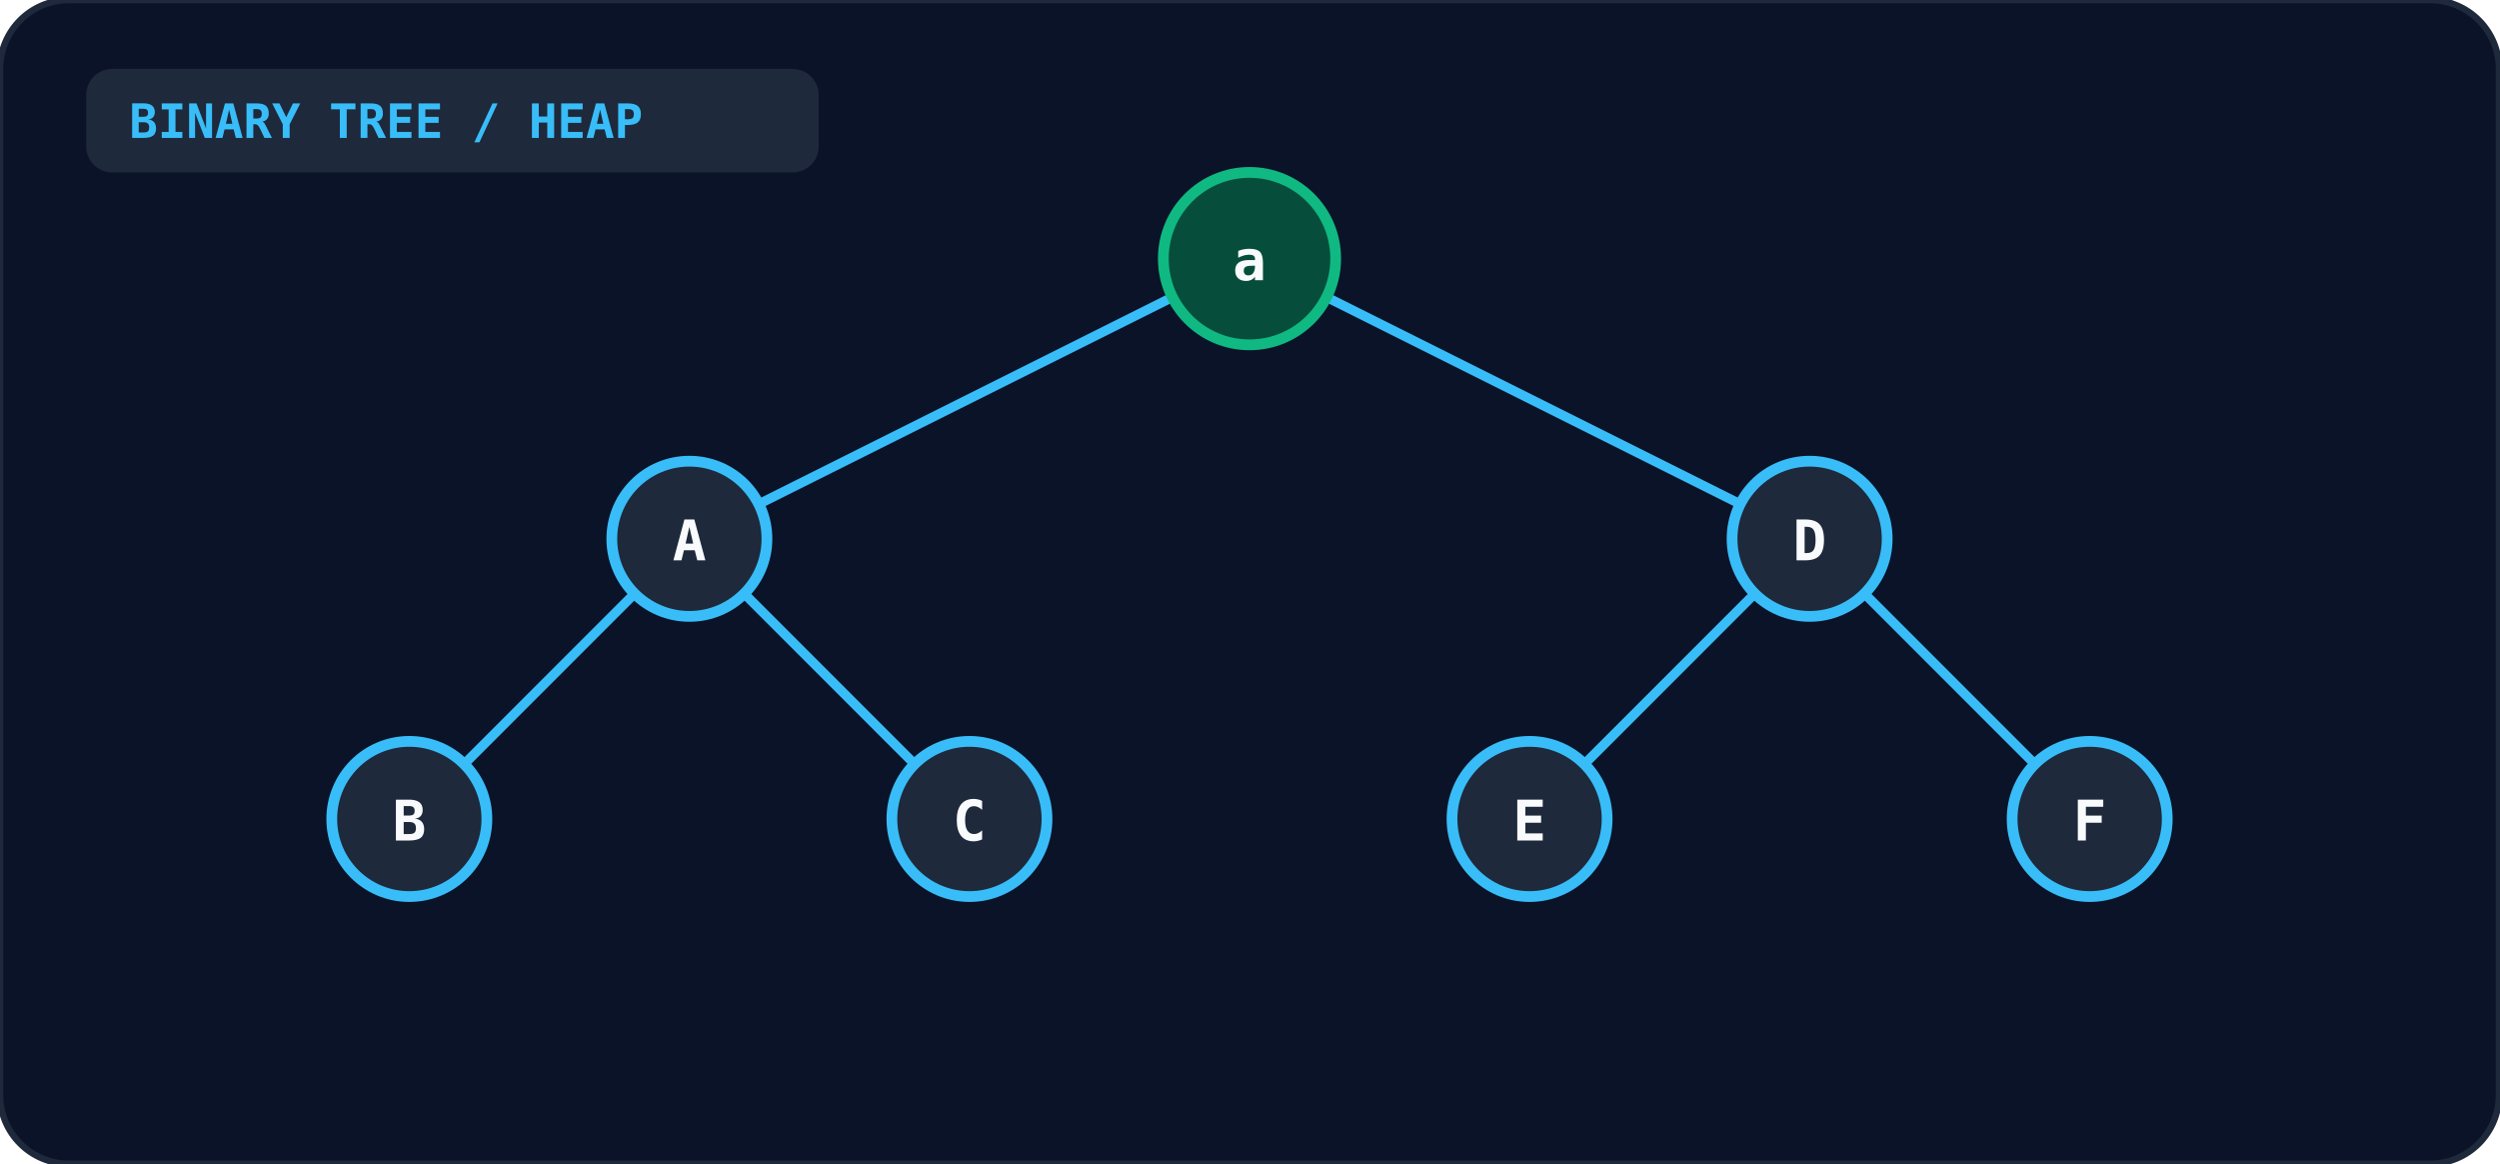
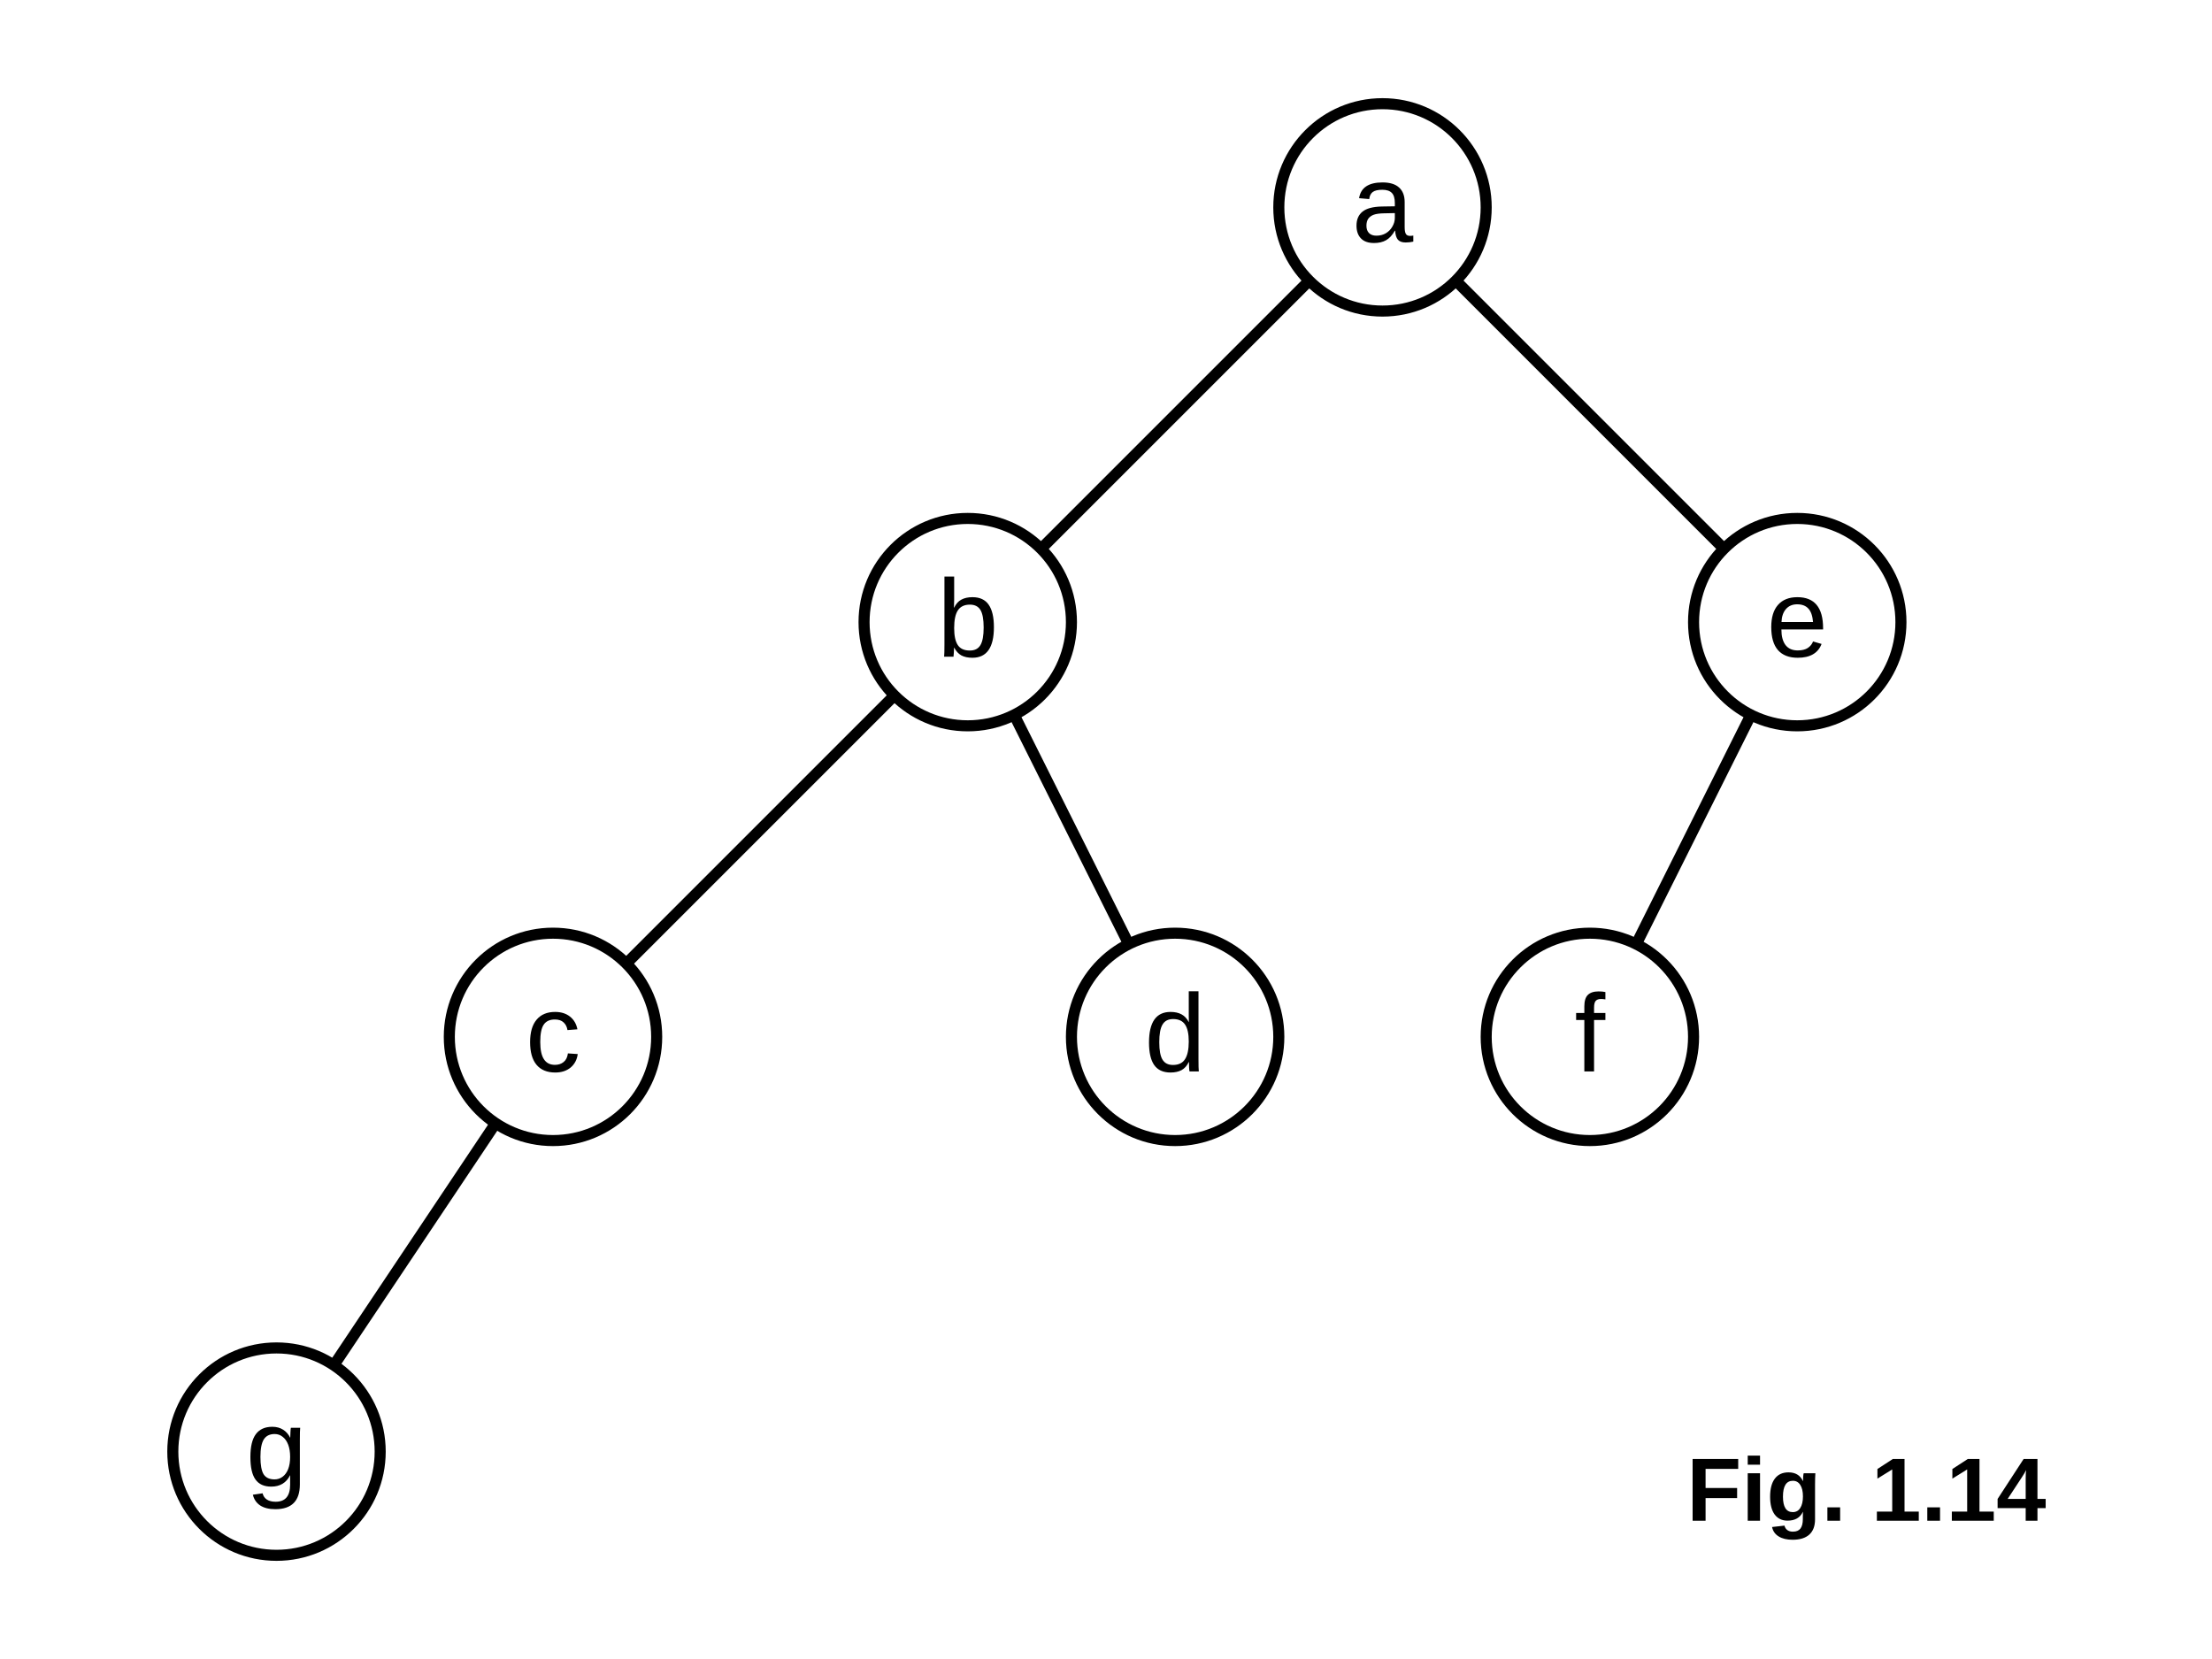
- <svg xmlns="http://www.w3.org/2000/svg" viewBox="0 0 580 270" width="100%" height="100%">
-   <rect width="100%" height="100%" rx="16" fill="#0b1329" stroke="#1e293b" stroke-width="1.5" />
-   <rect x="20" y="16" width="170" height="24" rx="6" fill="#1e293b" />
-   <text x="30" y="32" fill="#38bdf8" font-size="11" font-weight="bold" font-family="monospace">BINARY TREE / HEAP</text>
-   <g stroke="#38bdf8" stroke-width="2.2">
-     <line x1="290" y1="60" x2="160" y2="125" />
-     <line x1="290" y1="60" x2="420" y2="125" />
-     <line x1="160" y1="125" x2="95" y2="190" />
-     <line x1="160" y1="125" x2="225" y2="190" />
-     <line x1="420" y1="125" x2="355" y2="190" />
-     <line x1="420" y1="125" x2="485" y2="190" />
+ <svg xmlns="http://www.w3.org/2000/svg" viewBox="0 0 320 240" fill="none" stroke="currentColor" font-family="Arial, Helvetica, sans-serif" font-size="16" role="img" aria-label="Fig. 1.14: binary tree with root a; a has children b (left) and e (right); b has children c (left) and d (right); e has left child f; c has left child g.">
+   <g stroke-width="1.6">
+     <line x1="189.4" y1="40.6" x2="150.6" y2="79.4" />
+     <line x1="210.6" y1="40.6" x2="249.4" y2="79.4" />
+     <line x1="129.4" y1="100.6" x2="90.6" y2="139.4" />
+     <line x1="146.7" y1="103.4" x2="163.3" y2="136.6" />
+     <line x1="253.3" y1="103.4" x2="236.7" y2="136.6" />
+     <line x1="71.7" y1="162.5" x2="48.3" y2="197.5" />
+     <circle cx="200" cy="30" r="15" />
+     <circle cx="140" cy="90" r="15" />
+     <circle cx="260" cy="90" r="15" />
+     <circle cx="80" cy="150" r="15" />
+     <circle cx="170" cy="150" r="15" />
+     <circle cx="230" cy="150" r="15" />
+     <circle cx="40" cy="210" r="15" />
  </g>
-   <circle cx="290" cy="60" r="20" fill="#064e3b" stroke="#10b981" stroke-width="2.5" />
-   <text x="290" y="65" text-anchor="middle" fill="#f8fafc" font-size="13" font-weight="bold" font-family="monospace">a</text>
-   <circle cx="160" cy="125" r="18" fill="#1e293b" stroke="#38bdf8" stroke-width="2.5" />
-   <text x="160" y="130" text-anchor="middle" fill="#f8fafc" font-size="13" font-weight="bold" font-family="monospace">A</text>
-   <circle cx="420" cy="125" r="18" fill="#1e293b" stroke="#38bdf8" stroke-width="2.5" />
-   <text x="420" y="130" text-anchor="middle" fill="#f8fafc" font-size="13" font-weight="bold" font-family="monospace">D</text>
-   <circle cx="95" cy="190" r="18" fill="#1e293b" stroke="#38bdf8" stroke-width="2.5" />
-   <text x="95" y="195" text-anchor="middle" fill="#f8fafc" font-size="13" font-weight="bold" font-family="monospace">B</text>
-   <circle cx="225" cy="190" r="18" fill="#1e293b" stroke="#38bdf8" stroke-width="2.5" />
-   <text x="225" y="195" text-anchor="middle" fill="#f8fafc" font-size="13" font-weight="bold" font-family="monospace">C</text>
-   <circle cx="355" cy="190" r="18" fill="#1e293b" stroke="#38bdf8" stroke-width="2.5" />
-   <text x="355" y="195" text-anchor="middle" fill="#f8fafc" font-size="13" font-weight="bold" font-family="monospace">E</text>
-   <circle cx="485" cy="190" r="18" fill="#1e293b" stroke="#38bdf8" stroke-width="2.5" />
-   <text x="485" y="195" text-anchor="middle" fill="#f8fafc" font-size="13" font-weight="bold" font-family="monospace">F</text>
+   <g fill="currentColor" stroke="none" text-anchor="middle">
+     <text x="200" y="35">a</text>
+     <text x="140" y="95">b</text>
+     <text x="260" y="95">e</text>
+     <text x="80" y="155">c</text>
+     <text x="170" y="155">d</text>
+     <text x="230" y="155">f</text>
+     <text x="40" y="215">g</text>
+     <text x="270" y="220" font-size="13" font-weight="bold">Fig. 1.14</text>
+   </g>
</svg>
